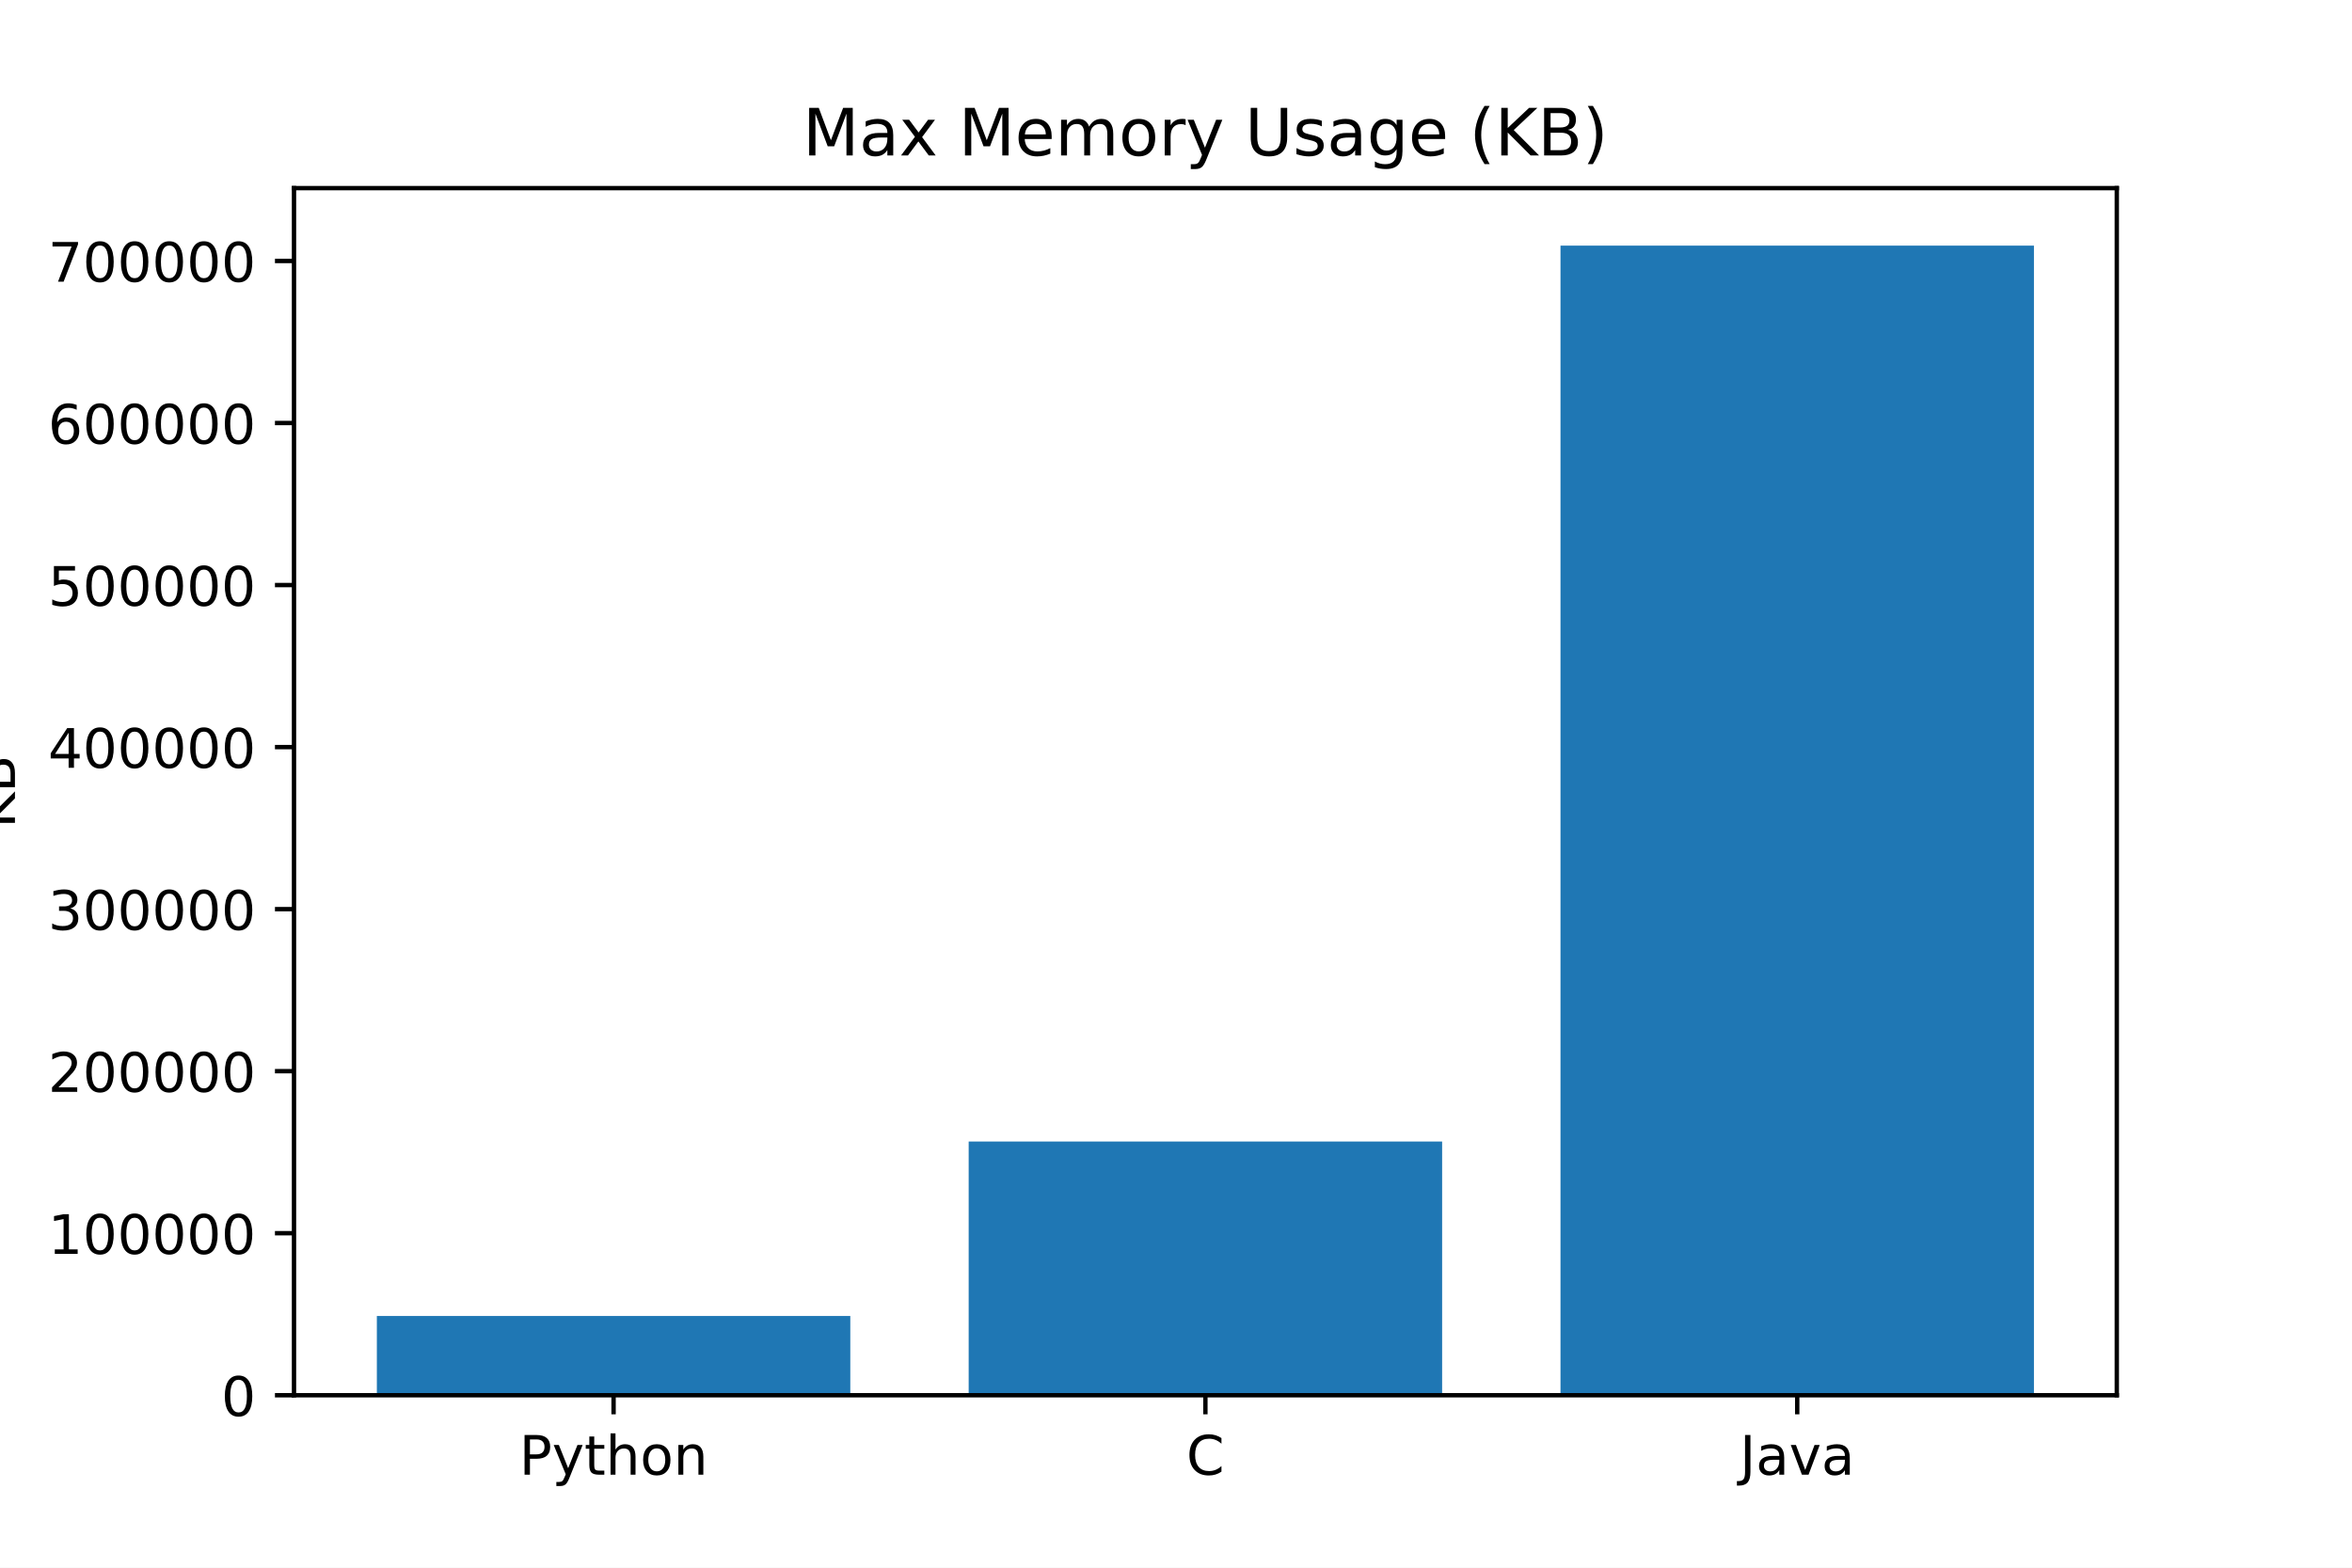
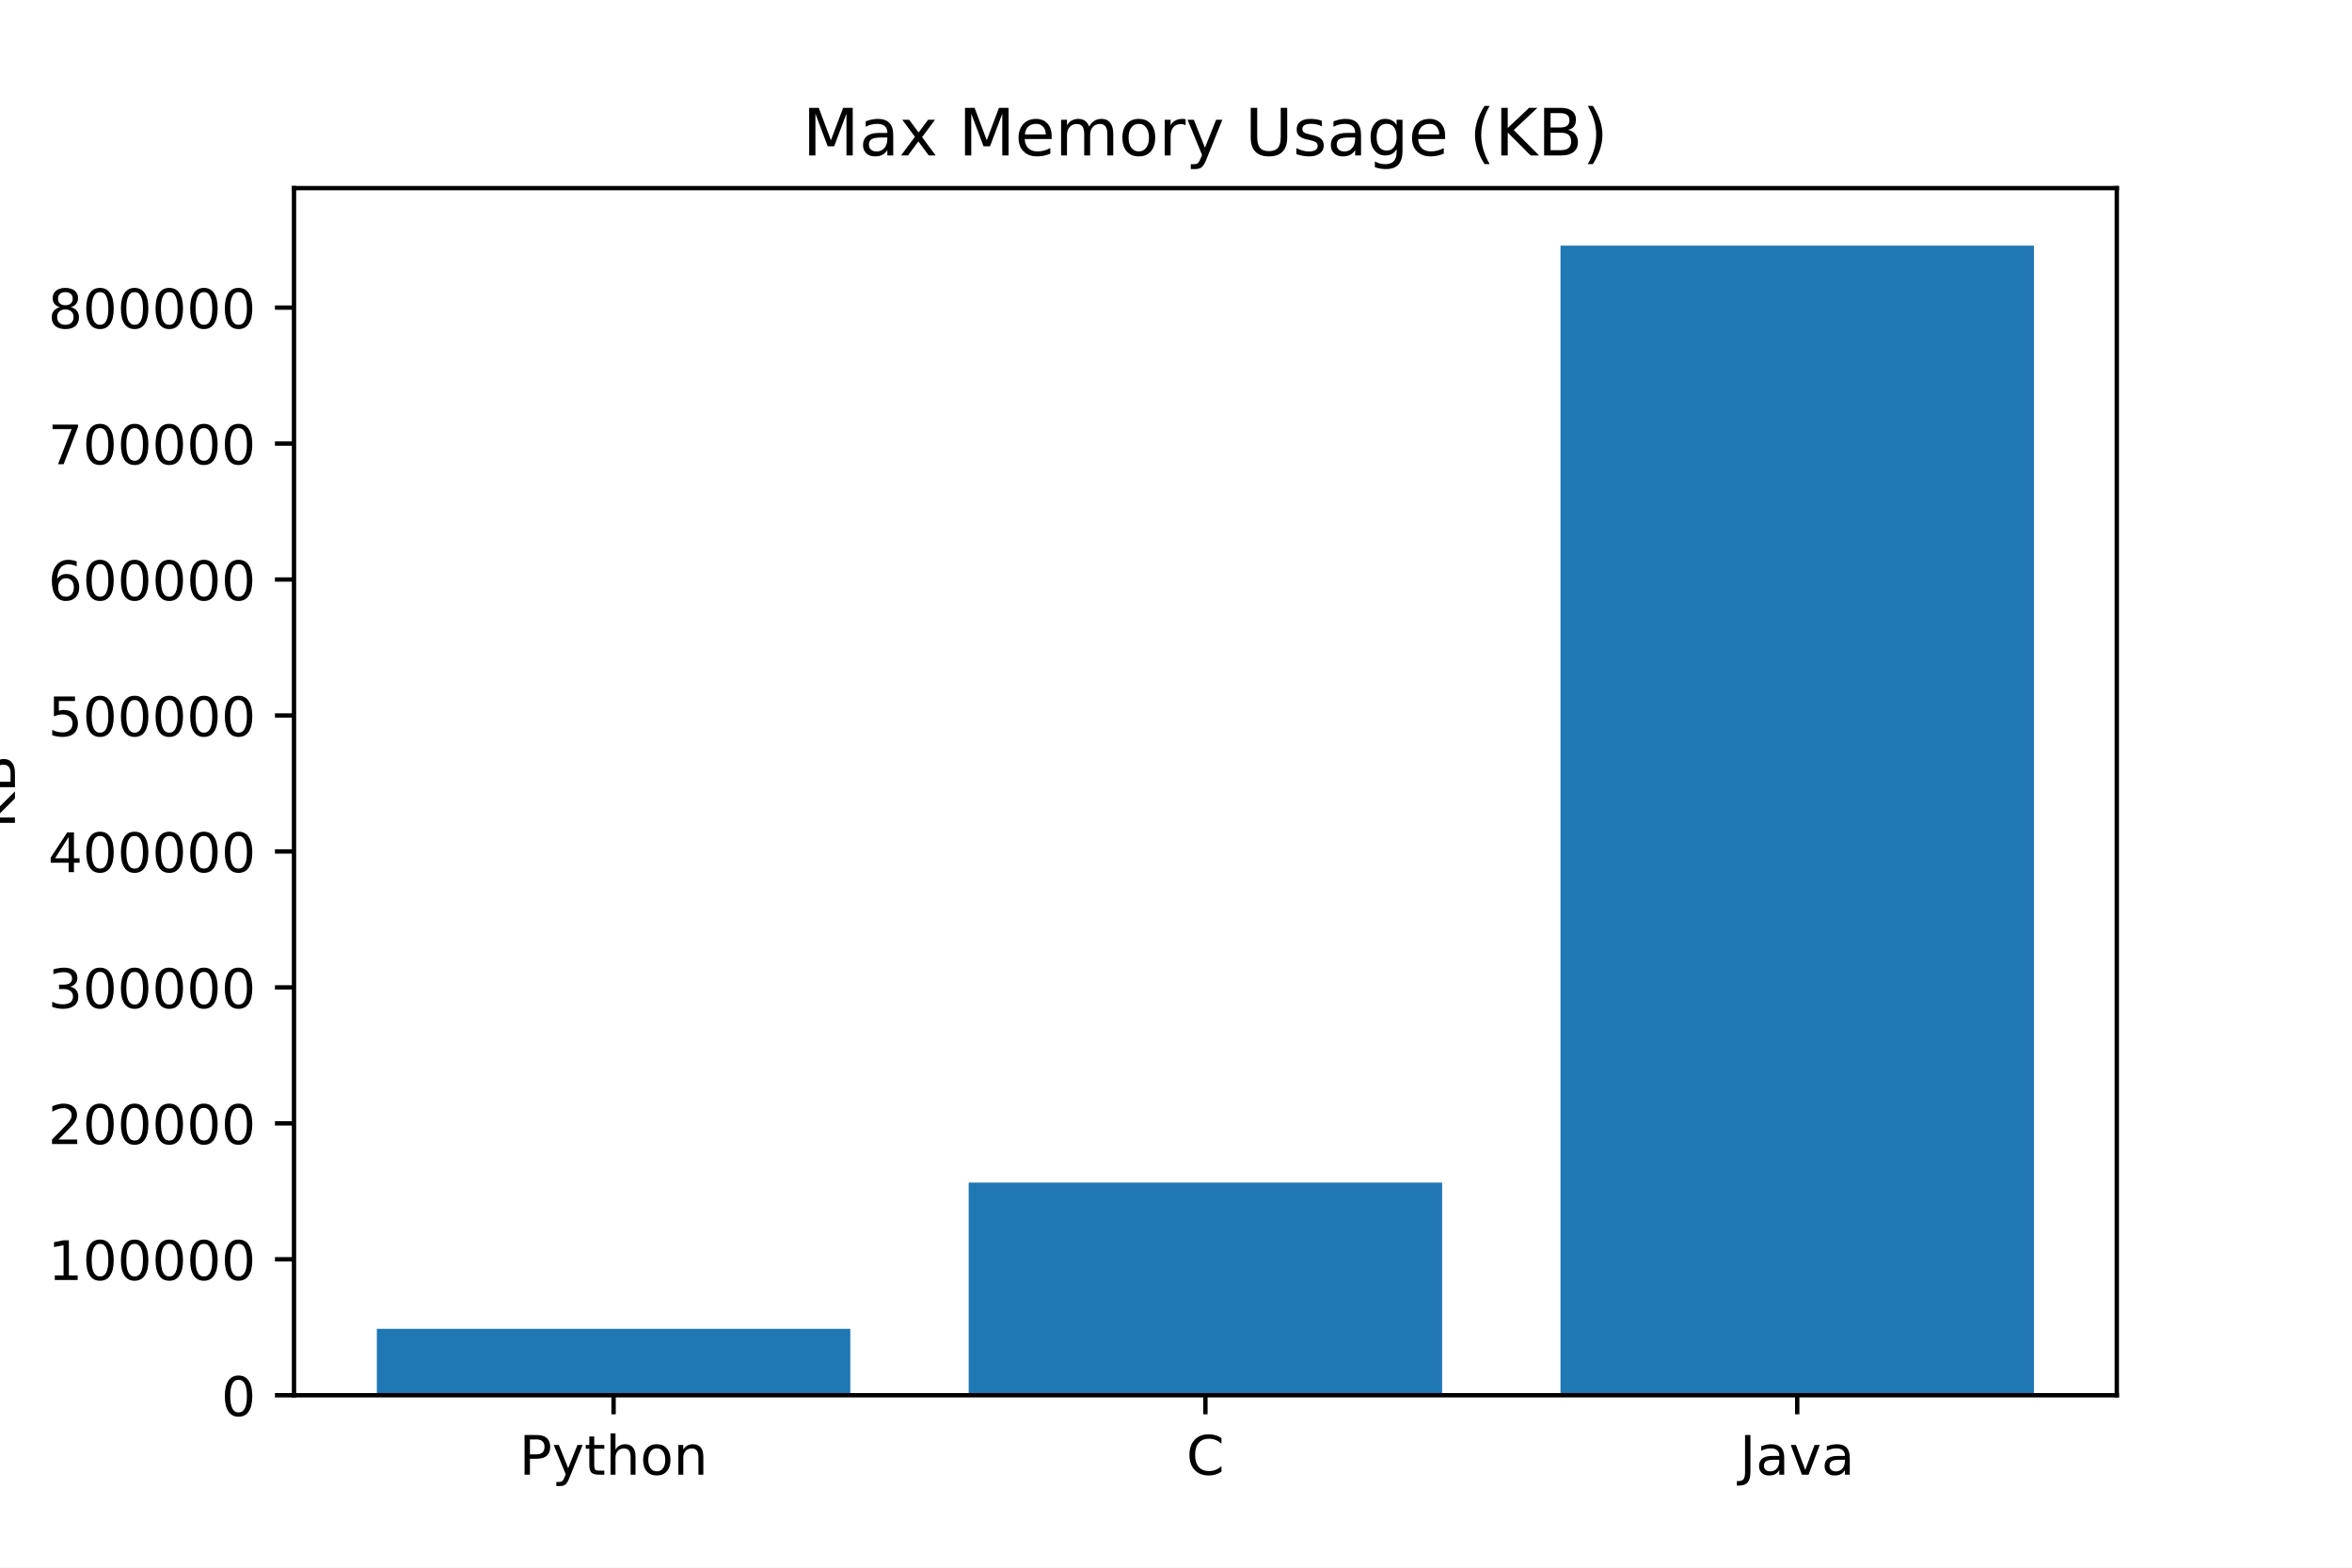
<svg xmlns="http://www.w3.org/2000/svg" xmlns:xlink="http://www.w3.org/1999/xlink" width="432pt" height="288pt" viewBox="0 0 432 288" version="1.1">
  <defs>
    <style type="text/css">*{stroke-linejoin: round; stroke-linecap: butt}</style>
  </defs>
  <g id="figure_1">
    <g id="patch_1">
      <path d="M 0 288  L 432 288  L 432 0  L 0 0  z " style="fill: #ffffff" />
    </g>
    <g id="axes_1">
      <g id="patch_2">
        <path d="M 54 256.32  L 388.8 256.32  L 388.8 34.56  L 54 34.56  z " style="fill: #ffffff" />
      </g>
      <g id="patch_3">
-         <path d="M 69.218 256.32  L 156.179 256.32  L 156.179 241.758  L 69.218 241.758  z " clip-path="url(#p78600d48b9)" style="fill: #1f77b4" />
+         <path d="M 69.218 256.32  L 156.179 256.32  L 156.179 244.119  L 69.218 244.119  z " clip-path="url(#p4614854093)" style="fill: #1f77b4" />
      </g>
      <g id="patch_4">
-         <path d="M 177.919 256.32  L 264.881 256.32  L 264.881 209.706  L 177.919 209.706  z " clip-path="url(#p78600d48b9)" style="fill: #1f77b4" />
+         <path d="M 177.919 256.32  L 264.881 256.32  L 264.881 217.252  L 177.919 217.252  z " clip-path="url(#p4614854093)" style="fill: #1f77b4" />
      </g>
      <g id="patch_5">
-         <path d="M 286.621 256.32  L 373.582 256.32  L 373.582 45.12  L 286.621 45.12  z " clip-path="url(#p78600d48b9)" style="fill: #1f77b4" />
+         <path d="M 286.621 256.32  L 373.582 256.32  L 373.582 45.12  L 286.621 45.12  z " clip-path="url(#p4614854093)" style="fill: #1f77b4" />
      </g>
      <g id="matplotlib.axis_1">
        <g id="xtick_1">
          <g id="line2d_1">
            <defs>
-               <path id="m17618b4d9b" d="M 0 0  L 0 3.5  " style="stroke: #000000; stroke-width: 0.8" />
+               <path id="m9ad695bb2a" d="M 0 0  L 0 3.5  " style="stroke: #000000; stroke-width: 0.8" />
            </defs>
            <g>
-               <use xlink:href="#m17618b4d9b" x="112.699" y="256.32" style="stroke: #000000; stroke-width: 0.8" />
+               <use xlink:href="#m9ad695bb2a" x="112.699" y="256.32" style="stroke: #000000; stroke-width: 0.8" />
            </g>
          </g>
          <g id="text_1">
            <g transform="translate(95.36745 270.9184) scale(0.1 -0.1)">
              <defs>
                <path id="DejaVuSans-50" d="M 1259 4147  L 1259 2394  L 2053 2394  Q 2494 2394 2734 2622  Q 2975 2850 2975 3272  Q 2975 3691 2734 3919  Q 2494 4147 2053 4147  L 1259 4147  z M 628 4666  L 2053 4666  Q 2838 4666 3239 4311  Q 3641 3956 3641 3272  Q 3641 2581 3239 2228  Q 2838 1875 2053 1875  L 1259 1875  L 1259 0  L 628 0  L 628 4666  z " transform="scale(0.015625)" />
                <path id="DejaVuSans-79" d="M 2059 -325  Q 1816 -950 1584 -1140  Q 1353 -1331 966 -1331  L 506 -1331  L 506 -850  L 844 -850  Q 1081 -850 1212 -737  Q 1344 -625 1503 -206  L 1606 56  L 191 3500  L 800 3500  L 1894 763  L 2988 3500  L 3597 3500  L 2059 -325  z " transform="scale(0.015625)" />
                <path id="DejaVuSans-74" d="M 1172 4494  L 1172 3500  L 2356 3500  L 2356 3053  L 1172 3053  L 1172 1153  Q 1172 725 1289 603  Q 1406 481 1766 481  L 2356 481  L 2356 0  L 1766 0  Q 1100 0 847 248  Q 594 497 594 1153  L 594 3053  L 172 3053  L 172 3500  L 594 3500  L 594 4494  L 1172 4494  z " transform="scale(0.015625)" />
                <path id="DejaVuSans-68" d="M 3513 2113  L 3513 0  L 2938 0  L 2938 2094  Q 2938 2591 2744 2837  Q 2550 3084 2163 3084  Q 1697 3084 1428 2787  Q 1159 2491 1159 1978  L 1159 0  L 581 0  L 581 4863  L 1159 4863  L 1159 2956  Q 1366 3272 1645 3428  Q 1925 3584 2291 3584  Q 2894 3584 3203 3211  Q 3513 2838 3513 2113  z " transform="scale(0.015625)" />
                <path id="DejaVuSans-6f" d="M 1959 3097  Q 1497 3097 1228 2736  Q 959 2375 959 1747  Q 959 1119 1226 758  Q 1494 397 1959 397  Q 2419 397 2687 759  Q 2956 1122 2956 1747  Q 2956 2369 2687 2733  Q 2419 3097 1959 3097  z M 1959 3584  Q 2709 3584 3137 3096  Q 3566 2609 3566 1747  Q 3566 888 3137 398  Q 2709 -91 1959 -91  Q 1206 -91 779 398  Q 353 888 353 1747  Q 353 2609 779 3096  Q 1206 3584 1959 3584  z " transform="scale(0.015625)" />
                <path id="DejaVuSans-6e" d="M 3513 2113  L 3513 0  L 2938 0  L 2938 2094  Q 2938 2591 2744 2837  Q 2550 3084 2163 3084  Q 1697 3084 1428 2787  Q 1159 2491 1159 1978  L 1159 0  L 581 0  L 581 3500  L 1159 3500  L 1159 2956  Q 1366 3272 1645 3428  Q 1925 3584 2291 3584  Q 2894 3584 3203 3211  Q 3513 2838 3513 2113  z " transform="scale(0.015625)" />
              </defs>
              <use xlink:href="#DejaVuSans-50" />
              <use xlink:href="#DejaVuSans-79" transform="translate(60.30273 0)" />
              <use xlink:href="#DejaVuSans-74" transform="translate(119.4824 0)" />
              <use xlink:href="#DejaVuSans-68" transform="translate(158.6914 0)" />
              <use xlink:href="#DejaVuSans-6f" transform="translate(222.0703 0)" />
              <use xlink:href="#DejaVuSans-6e" transform="translate(283.252 0)" />
            </g>
          </g>
        </g>
        <g id="xtick_2">
          <g id="line2d_2">
            <g>
-               <use xlink:href="#m17618b4d9b" x="221.4" y="256.32" style="stroke: #000000; stroke-width: 0.8" />
+               <use xlink:href="#m9ad695bb2a" x="221.4" y="256.32" style="stroke: #000000; stroke-width: 0.8" />
            </g>
          </g>
          <g id="text_2">
            <g transform="translate(217.9086 270.9184) scale(0.1 -0.1)">
              <defs>
                <path id="DejaVuSans-43" d="M 4122 4306  L 4122 3641  Q 3803 3938 3442 4084  Q 3081 4231 2675 4231  Q 1875 4231 1450 3742  Q 1025 3253 1025 2328  Q 1025 1406 1450 917  Q 1875 428 2675 428  Q 3081 428 3442 575  Q 3803 722 4122 1019  L 4122 359  Q 3791 134 3420 21  Q 3050 -91 2638 -91  Q 1578 -91 968 557  Q 359 1206 359 2328  Q 359 3453 968 4101  Q 1578 4750 2638 4750  Q 3056 4750 3426 4639  Q 3797 4528 4122 4306  z " transform="scale(0.015625)" />
              </defs>
              <use xlink:href="#DejaVuSans-43" />
            </g>
          </g>
        </g>
        <g id="xtick_3">
          <g id="line2d_3">
            <g>
-               <use xlink:href="#m17618b4d9b" x="330.101" y="256.32" style="stroke: #000000; stroke-width: 0.8" />
+               <use xlink:href="#m9ad695bb2a" x="330.101" y="256.32" style="stroke: #000000; stroke-width: 0.8" />
            </g>
          </g>
          <g id="text_3">
            <g transform="translate(319.5388 270.9184) scale(0.1 -0.1)">
              <defs>
                <path id="DejaVuSans-4a" d="M 628 4666  L 1259 4666  L 1259 325  Q 1259 -519 939 -900  Q 619 -1281 -91 -1281  L -331 -1281  L -331 -750  L -134 -750  Q 284 -750 456 -515  Q 628 -281 628 325  L 628 4666  z " transform="scale(0.015625)" />
                <path id="DejaVuSans-61" d="M 2194 1759  Q 1497 1759 1228 1600  Q 959 1441 959 1056  Q 959 750 1161 570  Q 1363 391 1709 391  Q 2188 391 2477 730  Q 2766 1069 2766 1631  L 2766 1759  L 2194 1759  z M 3341 1997  L 3341 0  L 2766 0  L 2766 531  Q 2569 213 2275 61  Q 1981 -91 1556 -91  Q 1019 -91 701 211  Q 384 513 384 1019  Q 384 1609 779 1909  Q 1175 2209 1959 2209  L 2766 2209  L 2766 2266  Q 2766 2663 2505 2880  Q 2244 3097 1772 3097  Q 1472 3097 1187 3025  Q 903 2953 641 2809  L 641 3341  Q 956 3463 1253 3523  Q 1550 3584 1831 3584  Q 2591 3584 2966 3190  Q 3341 2797 3341 1997  z " transform="scale(0.015625)" />
                <path id="DejaVuSans-76" d="M 191 3500  L 800 3500  L 1894 563  L 2988 3500  L 3597 3500  L 2284 0  L 1503 0  L 191 3500  z " transform="scale(0.015625)" />
              </defs>
              <use xlink:href="#DejaVuSans-4a" />
              <use xlink:href="#DejaVuSans-61" transform="translate(29.49219 0)" />
              <use xlink:href="#DejaVuSans-76" transform="translate(90.77148 0)" />
              <use xlink:href="#DejaVuSans-61" transform="translate(149.9512 0)" />
            </g>
          </g>
        </g>
      </g>
      <g id="matplotlib.axis_2">
        <g id="ytick_1">
          <g id="line2d_4">
            <defs>
-               <path id="m9973d01521" d="M 0 0  L -3.5 0  " style="stroke: #000000; stroke-width: 0.8" />
+               <path id="m68341747ca" d="M 0 0  L -3.5 0  " style="stroke: #000000; stroke-width: 0.8" />
            </defs>
            <g>
-               <use xlink:href="#m9973d01521" x="54" y="256.32" style="stroke: #000000; stroke-width: 0.8" />
+               <use xlink:href="#m68341747ca" x="54" y="256.32" style="stroke: #000000; stroke-width: 0.8" />
            </g>
          </g>
          <g id="text_4">
            <g transform="translate(40.6375 260.1192) scale(0.1 -0.1)">
              <defs>
                <path id="DejaVuSans-30" d="M 2034 4250  Q 1547 4250 1301 3770  Q 1056 3291 1056 2328  Q 1056 1369 1301 889  Q 1547 409 2034 409  Q 2525 409 2770 889  Q 3016 1369 3016 2328  Q 3016 3291 2770 3770  Q 2525 4250 2034 4250  z M 2034 4750  Q 2819 4750 3233 4129  Q 3647 3509 3647 2328  Q 3647 1150 3233 529  Q 2819 -91 2034 -91  Q 1250 -91 836 529  Q 422 1150 422 2328  Q 422 3509 836 4129  Q 1250 4750 2034 4750  z " transform="scale(0.015625)" />
              </defs>
              <use xlink:href="#DejaVuSans-30" />
            </g>
          </g>
        </g>
        <g id="ytick_2">
          <g id="line2d_5">
            <g>
-               <use xlink:href="#m9973d01521" x="54" y="226.552" style="stroke: #000000; stroke-width: 0.8" />
+               <use xlink:href="#m68341747ca" x="54" y="231.344" style="stroke: #000000; stroke-width: 0.8" />
            </g>
          </g>
          <g id="text_5">
-             <g transform="translate(8.825 230.3516) scale(0.1 -0.1)">
+             <g transform="translate(8.825 235.1432) scale(0.1 -0.1)">
              <defs>
                <path id="DejaVuSans-31" d="M 794 531  L 1825 531  L 1825 4091  L 703 3866  L 703 4441  L 1819 4666  L 2450 4666  L 2450 531  L 3481 531  L 3481 0  L 794 0  L 794 531  z " transform="scale(0.015625)" />
              </defs>
              <use xlink:href="#DejaVuSans-31" />
              <use xlink:href="#DejaVuSans-30" transform="translate(63.62305 0)" />
              <use xlink:href="#DejaVuSans-30" transform="translate(127.2461 0)" />
              <use xlink:href="#DejaVuSans-30" transform="translate(190.8691 0)" />
              <use xlink:href="#DejaVuSans-30" transform="translate(254.4922 0)" />
              <use xlink:href="#DejaVuSans-30" transform="translate(318.1152 0)" />
            </g>
          </g>
        </g>
        <g id="ytick_3">
          <g id="line2d_6">
            <g>
-               <use xlink:href="#m9973d01521" x="54" y="196.785" style="stroke: #000000; stroke-width: 0.8" />
+               <use xlink:href="#m68341747ca" x="54" y="206.368" style="stroke: #000000; stroke-width: 0.8" />
            </g>
          </g>
          <g id="text_6">
-             <g transform="translate(8.825 200.584) scale(0.1 -0.1)">
+             <g transform="translate(8.825 210.1672) scale(0.1 -0.1)">
              <defs>
                <path id="DejaVuSans-32" d="M 1228 531  L 3431 531  L 3431 0  L 469 0  L 469 531  Q 828 903 1448 1529  Q 2069 2156 2228 2338  Q 2531 2678 2651 2914  Q 2772 3150 2772 3378  Q 2772 3750 2511 3984  Q 2250 4219 1831 4219  Q 1534 4219 1204 4116  Q 875 4013 500 3803  L 500 4441  Q 881 4594 1212 4672  Q 1544 4750 1819 4750  Q 2544 4750 2975 4387  Q 3406 4025 3406 3419  Q 3406 3131 3298 2873  Q 3191 2616 2906 2266  Q 2828 2175 2409 1742  Q 1991 1309 1228 531  z " transform="scale(0.015625)" />
              </defs>
              <use xlink:href="#DejaVuSans-32" />
              <use xlink:href="#DejaVuSans-30" transform="translate(63.62305 0)" />
              <use xlink:href="#DejaVuSans-30" transform="translate(127.2461 0)" />
              <use xlink:href="#DejaVuSans-30" transform="translate(190.8691 0)" />
              <use xlink:href="#DejaVuSans-30" transform="translate(254.4922 0)" />
              <use xlink:href="#DejaVuSans-30" transform="translate(318.1152 0)" />
            </g>
          </g>
        </g>
        <g id="ytick_4">
          <g id="line2d_7">
            <g>
-               <use xlink:href="#m9973d01521" x="54" y="167.017" style="stroke: #000000; stroke-width: 0.8" />
+               <use xlink:href="#m68341747ca" x="54" y="181.392" style="stroke: #000000; stroke-width: 0.8" />
            </g>
          </g>
          <g id="text_7">
-             <g transform="translate(8.825 170.8164) scale(0.1 -0.1)">
+             <g transform="translate(8.825 185.1912) scale(0.1 -0.1)">
              <defs>
                <path id="DejaVuSans-33" d="M 2597 2516  Q 3050 2419 3304 2112  Q 3559 1806 3559 1356  Q 3559 666 3084 287  Q 2609 -91 1734 -91  Q 1441 -91 1130 -33  Q 819 25 488 141  L 488 750  Q 750 597 1062 519  Q 1375 441 1716 441  Q 2309 441 2620 675  Q 2931 909 2931 1356  Q 2931 1769 2642 2001  Q 2353 2234 1838 2234  L 1294 2234  L 1294 2753  L 1863 2753  Q 2328 2753 2575 2939  Q 2822 3125 2822 3475  Q 2822 3834 2567 4026  Q 2313 4219 1838 4219  Q 1578 4219 1281 4162  Q 984 4106 628 3988  L 628 4550  Q 988 4650 1302 4700  Q 1616 4750 1894 4750  Q 2613 4750 3031 4423  Q 3450 4097 3450 3541  Q 3450 3153 3228 2886  Q 3006 2619 2597 2516  z " transform="scale(0.015625)" />
              </defs>
              <use xlink:href="#DejaVuSans-33" />
              <use xlink:href="#DejaVuSans-30" transform="translate(63.62305 0)" />
              <use xlink:href="#DejaVuSans-30" transform="translate(127.2461 0)" />
              <use xlink:href="#DejaVuSans-30" transform="translate(190.8691 0)" />
              <use xlink:href="#DejaVuSans-30" transform="translate(254.4922 0)" />
              <use xlink:href="#DejaVuSans-30" transform="translate(318.1152 0)" />
            </g>
          </g>
        </g>
        <g id="ytick_5">
          <g id="line2d_8">
            <g>
-               <use xlink:href="#m9973d01521" x="54" y="137.25" style="stroke: #000000; stroke-width: 0.8" />
+               <use xlink:href="#m68341747ca" x="54" y="156.416" style="stroke: #000000; stroke-width: 0.8" />
            </g>
          </g>
          <g id="text_8">
-             <g transform="translate(8.825 141.0488) scale(0.1 -0.1)">
+             <g transform="translate(8.825 160.2152) scale(0.1 -0.1)">
              <defs>
                <path id="DejaVuSans-34" d="M 2419 4116  L 825 1625  L 2419 1625  L 2419 4116  z M 2253 4666  L 3047 4666  L 3047 1625  L 3713 1625  L 3713 1100  L 3047 1100  L 3047 0  L 2419 0  L 2419 1100  L 313 1100  L 313 1709  L 2253 4666  z " transform="scale(0.015625)" />
              </defs>
              <use xlink:href="#DejaVuSans-34" />
              <use xlink:href="#DejaVuSans-30" transform="translate(63.62305 0)" />
              <use xlink:href="#DejaVuSans-30" transform="translate(127.2461 0)" />
              <use xlink:href="#DejaVuSans-30" transform="translate(190.8691 0)" />
              <use xlink:href="#DejaVuSans-30" transform="translate(254.4922 0)" />
              <use xlink:href="#DejaVuSans-30" transform="translate(318.1152 0)" />
            </g>
          </g>
        </g>
        <g id="ytick_6">
          <g id="line2d_9">
            <g>
-               <use xlink:href="#m9973d01521" x="54" y="107.482" style="stroke: #000000; stroke-width: 0.8" />
+               <use xlink:href="#m68341747ca" x="54" y="131.44" style="stroke: #000000; stroke-width: 0.8" />
            </g>
          </g>
          <g id="text_9">
-             <g transform="translate(8.825 111.2812) scale(0.1 -0.1)">
+             <g transform="translate(8.825 135.2392) scale(0.1 -0.1)">
              <defs>
                <path id="DejaVuSans-35" d="M 691 4666  L 3169 4666  L 3169 4134  L 1269 4134  L 1269 2991  Q 1406 3038 1543 3061  Q 1681 3084 1819 3084  Q 2600 3084 3056 2656  Q 3513 2228 3513 1497  Q 3513 744 3044 326  Q 2575 -91 1722 -91  Q 1428 -91 1123 -41  Q 819 9 494 109  L 494 744  Q 775 591 1075 516  Q 1375 441 1709 441  Q 2250 441 2565 725  Q 2881 1009 2881 1497  Q 2881 1984 2565 2268  Q 2250 2553 1709 2553  Q 1456 2553 1204 2497  Q 953 2441 691 2322  L 691 4666  z " transform="scale(0.015625)" />
              </defs>
              <use xlink:href="#DejaVuSans-35" />
              <use xlink:href="#DejaVuSans-30" transform="translate(63.62305 0)" />
              <use xlink:href="#DejaVuSans-30" transform="translate(127.2461 0)" />
              <use xlink:href="#DejaVuSans-30" transform="translate(190.8691 0)" />
              <use xlink:href="#DejaVuSans-30" transform="translate(254.4922 0)" />
              <use xlink:href="#DejaVuSans-30" transform="translate(318.1152 0)" />
            </g>
          </g>
        </g>
        <g id="ytick_7">
          <g id="line2d_10">
            <g>
-               <use xlink:href="#m9973d01521" x="54" y="77.714" style="stroke: #000000; stroke-width: 0.8" />
+               <use xlink:href="#m68341747ca" x="54" y="106.464" style="stroke: #000000; stroke-width: 0.8" />
            </g>
          </g>
          <g id="text_10">
-             <g transform="translate(8.825 81.51356) scale(0.1 -0.1)">
+             <g transform="translate(8.825 110.2633) scale(0.1 -0.1)">
              <defs>
                <path id="DejaVuSans-36" d="M 2113 2584  Q 1688 2584 1439 2293  Q 1191 2003 1191 1497  Q 1191 994 1439 701  Q 1688 409 2113 409  Q 2538 409 2786 701  Q 3034 994 3034 1497  Q 3034 2003 2786 2293  Q 2538 2584 2113 2584  z M 3366 4563  L 3366 3988  Q 3128 4100 2886 4159  Q 2644 4219 2406 4219  Q 1781 4219 1451 3797  Q 1122 3375 1075 2522  Q 1259 2794 1537 2939  Q 1816 3084 2150 3084  Q 2853 3084 3261 2657  Q 3669 2231 3669 1497  Q 3669 778 3244 343  Q 2819 -91 2113 -91  Q 1303 -91 875 529  Q 447 1150 447 2328  Q 447 3434 972 4092  Q 1497 4750 2381 4750  Q 2619 4750 2861 4703  Q 3103 4656 3366 4563  z " transform="scale(0.015625)" />
              </defs>
              <use xlink:href="#DejaVuSans-36" />
              <use xlink:href="#DejaVuSans-30" transform="translate(63.62305 0)" />
              <use xlink:href="#DejaVuSans-30" transform="translate(127.2461 0)" />
              <use xlink:href="#DejaVuSans-30" transform="translate(190.8691 0)" />
              <use xlink:href="#DejaVuSans-30" transform="translate(254.4922 0)" />
              <use xlink:href="#DejaVuSans-30" transform="translate(318.1152 0)" />
            </g>
          </g>
        </g>
        <g id="ytick_8">
          <g id="line2d_11">
            <g>
-               <use xlink:href="#m9973d01521" x="54" y="47.947" style="stroke: #000000; stroke-width: 0.8" />
+               <use xlink:href="#m68341747ca" x="54" y="81.488" style="stroke: #000000; stroke-width: 0.8" />
            </g>
          </g>
          <g id="text_11">
-             <g transform="translate(8.825 51.74595) scale(0.1 -0.1)">
+             <g transform="translate(8.825 85.28726) scale(0.1 -0.1)">
              <defs>
                <path id="DejaVuSans-37" d="M 525 4666  L 3525 4666  L 3525 4397  L 1831 0  L 1172 0  L 2766 4134  L 525 4134  L 525 4666  z " transform="scale(0.015625)" />
              </defs>
              <use xlink:href="#DejaVuSans-37" />
              <use xlink:href="#DejaVuSans-30" transform="translate(63.62305 0)" />
              <use xlink:href="#DejaVuSans-30" transform="translate(127.2461 0)" />
              <use xlink:href="#DejaVuSans-30" transform="translate(190.8691 0)" />
              <use xlink:href="#DejaVuSans-30" transform="translate(254.4922 0)" />
              <use xlink:href="#DejaVuSans-30" transform="translate(318.1152 0)" />
            </g>
          </g>
        </g>
-         <g id="text_12">
+         <g id="ytick_9">
+           <g id="line2d_12">
+             <g>
+               <use xlink:href="#m68341747ca" x="54" y="56.512" style="stroke: #000000; stroke-width: 0.8" />
+             </g>
+           </g>
+           <g id="text_12">
+             <g transform="translate(8.825 60.31127) scale(0.1 -0.1)">
+               <defs>
+                 <path id="DejaVuSans-38" d="M 2034 2216  Q 1584 2216 1326 1975  Q 1069 1734 1069 1313  Q 1069 891 1326 650  Q 1584 409 2034 409  Q 2484 409 2743 651  Q 3003 894 3003 1313  Q 3003 1734 2745 1975  Q 2488 2216 2034 2216  z M 1403 2484  Q 997 2584 770 2862  Q 544 3141 544 3541  Q 544 4100 942 4425  Q 1341 4750 2034 4750  Q 2731 4750 3128 4425  Q 3525 4100 3525 3541  Q 3525 3141 3298 2862  Q 3072 2584 2669 2484  Q 3125 2378 3379 2068  Q 3634 1759 3634 1313  Q 3634 634 3220 271  Q 2806 -91 2034 -91  Q 1263 -91 848 271  Q 434 634 434 1313  Q 434 1759 690 2068  Q 947 2378 1403 2484  z M 1172 3481  Q 1172 3119 1398 2916  Q 1625 2713 2034 2713  Q 2441 2713 2670 2916  Q 2900 3119 2900 3481  Q 2900 3844 2670 4047  Q 2441 4250 2034 4250  Q 1625 4250 1398 4047  Q 1172 3844 1172 3481  z " transform="scale(0.015625)" />
+               </defs>
+               <use xlink:href="#DejaVuSans-38" />
+               <use xlink:href="#DejaVuSans-30" transform="translate(63.62305 0)" />
+               <use xlink:href="#DejaVuSans-30" transform="translate(127.2461 0)" />
+               <use xlink:href="#DejaVuSans-30" transform="translate(190.8691 0)" />
+               <use xlink:href="#DejaVuSans-30" transform="translate(254.4922 0)" />
+               <use xlink:href="#DejaVuSans-30" transform="translate(318.1152 0)" />
+             </g>
+           </g>
+         </g>
+         <g id="text_13">
          <g transform="translate(2.745312 152.1494) rotate(-90) scale(0.1 -0.1)">
            <defs>
              <path id="DejaVuSans-4b" d="M 628 4666  L 1259 4666  L 1259 2694  L 3353 4666  L 4166 4666  L 1850 2491  L 4331 0  L 3500 0  L 1259 2247  L 1259 0  L 628 0  L 628 4666  z " transform="scale(0.015625)" />
              <path id="DejaVuSans-42" d="M 1259 2228  L 1259 519  L 2272 519  Q 2781 519 3026 730  Q 3272 941 3272 1375  Q 3272 1813 3026 2020  Q 2781 2228 2272 2228  L 1259 2228  z M 1259 4147  L 1259 2741  L 2194 2741  Q 2656 2741 2882 2914  Q 3109 3088 3109 3444  Q 3109 3797 2882 3972  Q 2656 4147 2194 4147  L 1259 4147  z M 628 4666  L 2241 4666  Q 2963 4666 3353 4366  Q 3744 4066 3744 3513  Q 3744 3084 3544 2831  Q 3344 2578 2956 2516  Q 3422 2416 3680 2098  Q 3938 1781 3938 1306  Q 3938 681 3513 340  Q 3088 0 2303 0  L 628 0  L 628 4666  z " transform="scale(0.015625)" />
            </defs>
            <use xlink:href="#DejaVuSans-4b" />
            <use xlink:href="#DejaVuSans-42" transform="translate(65.57617 0)" />
          </g>
        </g>
      </g>
      <g id="patch_6">
        <path d="M 54 256.32  L 54 34.56  " style="fill: none; stroke: #000000; stroke-width: 0.8; stroke-linejoin: miter; stroke-linecap: square" />
      </g>
      <g id="patch_7">
        <path d="M 388.8 256.32  L 388.8 34.56  " style="fill: none; stroke: #000000; stroke-width: 0.8; stroke-linejoin: miter; stroke-linecap: square" />
      </g>
      <g id="patch_8">
        <path d="M 54 256.32  L 388.8 256.32  " style="fill: none; stroke: #000000; stroke-width: 0.8; stroke-linejoin: miter; stroke-linecap: square" />
      </g>
      <g id="patch_9">
        <path d="M 54 34.56  L 388.8 34.56  " style="fill: none; stroke: #000000; stroke-width: 0.8; stroke-linejoin: miter; stroke-linecap: square" />
      </g>
-       <g id="text_13">
+       <g id="text_14">
        <g transform="translate(147.4444 28.56) scale(0.12 -0.12)">
          <defs>
            <path id="DejaVuSans-4d" d="M 628 4666  L 1569 4666  L 2759 1491  L 3956 4666  L 4897 4666  L 4897 0  L 4281 0  L 4281 4097  L 3078 897  L 2444 897  L 1241 4097  L 1241 0  L 628 0  L 628 4666  z " transform="scale(0.015625)" />
            <path id="DejaVuSans-78" d="M 3513 3500  L 2247 1797  L 3578 0  L 2900 0  L 1881 1375  L 863 0  L 184 0  L 1544 1831  L 300 3500  L 978 3500  L 1906 2253  L 2834 3500  L 3513 3500  z " transform="scale(0.015625)" />
            <path id="DejaVuSans-20" transform="scale(0.015625)" />
            <path id="DejaVuSans-65" d="M 3597 1894  L 3597 1613  L 953 1613  Q 991 1019 1311 708  Q 1631 397 2203 397  Q 2534 397 2845 478  Q 3156 559 3463 722  L 3463 178  Q 3153 47 2828 -22  Q 2503 -91 2169 -91  Q 1331 -91 842 396  Q 353 884 353 1716  Q 353 2575 817 3079  Q 1281 3584 2069 3584  Q 2775 3584 3186 3129  Q 3597 2675 3597 1894  z M 3022 2063  Q 3016 2534 2758 2815  Q 2500 3097 2075 3097  Q 1594 3097 1305 2825  Q 1016 2553 972 2059  L 3022 2063  z " transform="scale(0.015625)" />
            <path id="DejaVuSans-6d" d="M 3328 2828  Q 3544 3216 3844 3400  Q 4144 3584 4550 3584  Q 5097 3584 5394 3201  Q 5691 2819 5691 2113  L 5691 0  L 5113 0  L 5113 2094  Q 5113 2597 4934 2840  Q 4756 3084 4391 3084  Q 3944 3084 3684 2787  Q 3425 2491 3425 1978  L 3425 0  L 2847 0  L 2847 2094  Q 2847 2600 2669 2842  Q 2491 3084 2119 3084  Q 1678 3084 1418 2786  Q 1159 2488 1159 1978  L 1159 0  L 581 0  L 581 3500  L 1159 3500  L 1159 2956  Q 1356 3278 1631 3431  Q 1906 3584 2284 3584  Q 2666 3584 2933 3390  Q 3200 3197 3328 2828  z " transform="scale(0.015625)" />
            <path id="DejaVuSans-72" d="M 2631 2963  Q 2534 3019 2420 3045  Q 2306 3072 2169 3072  Q 1681 3072 1420 2755  Q 1159 2438 1159 1844  L 1159 0  L 581 0  L 581 3500  L 1159 3500  L 1159 2956  Q 1341 3275 1631 3429  Q 1922 3584 2338 3584  Q 2397 3584 2469 3576  Q 2541 3569 2628 3553  L 2631 2963  z " transform="scale(0.015625)" />
            <path id="DejaVuSans-55" d="M 556 4666  L 1191 4666  L 1191 1831  Q 1191 1081 1462 751  Q 1734 422 2344 422  Q 2950 422 3222 751  Q 3494 1081 3494 1831  L 3494 4666  L 4128 4666  L 4128 1753  Q 4128 841 3676 375  Q 3225 -91 2344 -91  Q 1459 -91 1007 375  Q 556 841 556 1753  L 556 4666  z " transform="scale(0.015625)" />
            <path id="DejaVuSans-73" d="M 2834 3397  L 2834 2853  Q 2591 2978 2328 3040  Q 2066 3103 1784 3103  Q 1356 3103 1142 2972  Q 928 2841 928 2578  Q 928 2378 1081 2264  Q 1234 2150 1697 2047  L 1894 2003  Q 2506 1872 2764 1633  Q 3022 1394 3022 966  Q 3022 478 2636 193  Q 2250 -91 1575 -91  Q 1294 -91 989 -36  Q 684 19 347 128  L 347 722  Q 666 556 975 473  Q 1284 391 1588 391  Q 1994 391 2212 530  Q 2431 669 2431 922  Q 2431 1156 2273 1281  Q 2116 1406 1581 1522  L 1381 1569  Q 847 1681 609 1914  Q 372 2147 372 2553  Q 372 3047 722 3315  Q 1072 3584 1716 3584  Q 2034 3584 2315 3537  Q 2597 3491 2834 3397  z " transform="scale(0.015625)" />
            <path id="DejaVuSans-67" d="M 2906 1791  Q 2906 2416 2648 2759  Q 2391 3103 1925 3103  Q 1463 3103 1205 2759  Q 947 2416 947 1791  Q 947 1169 1205 825  Q 1463 481 1925 481  Q 2391 481 2648 825  Q 2906 1169 2906 1791  z M 3481 434  Q 3481 -459 3084 -895  Q 2688 -1331 1869 -1331  Q 1566 -1331 1297 -1286  Q 1028 -1241 775 -1147  L 775 -588  Q 1028 -725 1275 -790  Q 1522 -856 1778 -856  Q 2344 -856 2625 -561  Q 2906 -266 2906 331  L 2906 616  Q 2728 306 2450 153  Q 2172 0 1784 0  Q 1141 0 747 490  Q 353 981 353 1791  Q 353 2603 747 3093  Q 1141 3584 1784 3584  Q 2172 3584 2450 3431  Q 2728 3278 2906 2969  L 2906 3500  L 3481 3500  L 3481 434  z " transform="scale(0.015625)" />
            <path id="DejaVuSans-28" d="M 1984 4856  Q 1566 4138 1362 3434  Q 1159 2731 1159 2009  Q 1159 1288 1364 580  Q 1569 -128 1984 -844  L 1484 -844  Q 1016 -109 783 600  Q 550 1309 550 2009  Q 550 2706 781 3412  Q 1013 4119 1484 4856  L 1984 4856  z " transform="scale(0.015625)" />
            <path id="DejaVuSans-29" d="M 513 4856  L 1013 4856  Q 1481 4119 1714 3412  Q 1947 2706 1947 2009  Q 1947 1309 1714 600  Q 1481 -109 1013 -844  L 513 -844  Q 928 -128 1133 580  Q 1338 1288 1338 2009  Q 1338 2731 1133 3434  Q 928 4138 513 4856  z " transform="scale(0.015625)" />
          </defs>
          <use xlink:href="#DejaVuSans-4d" />
          <use xlink:href="#DejaVuSans-61" transform="translate(86.2793 0)" />
          <use xlink:href="#DejaVuSans-78" transform="translate(147.5586 0)" />
          <use xlink:href="#DejaVuSans-20" transform="translate(206.7383 0)" />
          <use xlink:href="#DejaVuSans-4d" transform="translate(238.5254 0)" />
          <use xlink:href="#DejaVuSans-65" transform="translate(324.8047 0)" />
          <use xlink:href="#DejaVuSans-6d" transform="translate(386.3281 0)" />
          <use xlink:href="#DejaVuSans-6f" transform="translate(483.7402 0)" />
          <use xlink:href="#DejaVuSans-72" transform="translate(544.9219 0)" />
          <use xlink:href="#DejaVuSans-79" transform="translate(586.0352 0)" />
          <use xlink:href="#DejaVuSans-20" transform="translate(645.2148 0)" />
          <use xlink:href="#DejaVuSans-55" transform="translate(677.002 0)" />
          <use xlink:href="#DejaVuSans-73" transform="translate(750.1953 0)" />
          <use xlink:href="#DejaVuSans-61" transform="translate(802.2949 0)" />
          <use xlink:href="#DejaVuSans-67" transform="translate(863.5742 0)" />
          <use xlink:href="#DejaVuSans-65" transform="translate(927.0508 0)" />
          <use xlink:href="#DejaVuSans-20" transform="translate(988.5742 0)" />
          <use xlink:href="#DejaVuSans-28" transform="translate(1020.361 0)" />
          <use xlink:href="#DejaVuSans-4b" transform="translate(1059.375 0)" />
          <use xlink:href="#DejaVuSans-42" transform="translate(1124.951 0)" />
          <use xlink:href="#DejaVuSans-29" transform="translate(1193.555 0)" />
        </g>
      </g>
    </g>
  </g>
  <defs>
-     <clipPath id="p78600d48b9">
+     <clipPath id="p4614854093">
      <rect x="54" y="34.56" width="334.8" height="221.76" />
    </clipPath>
  </defs>
</svg>
